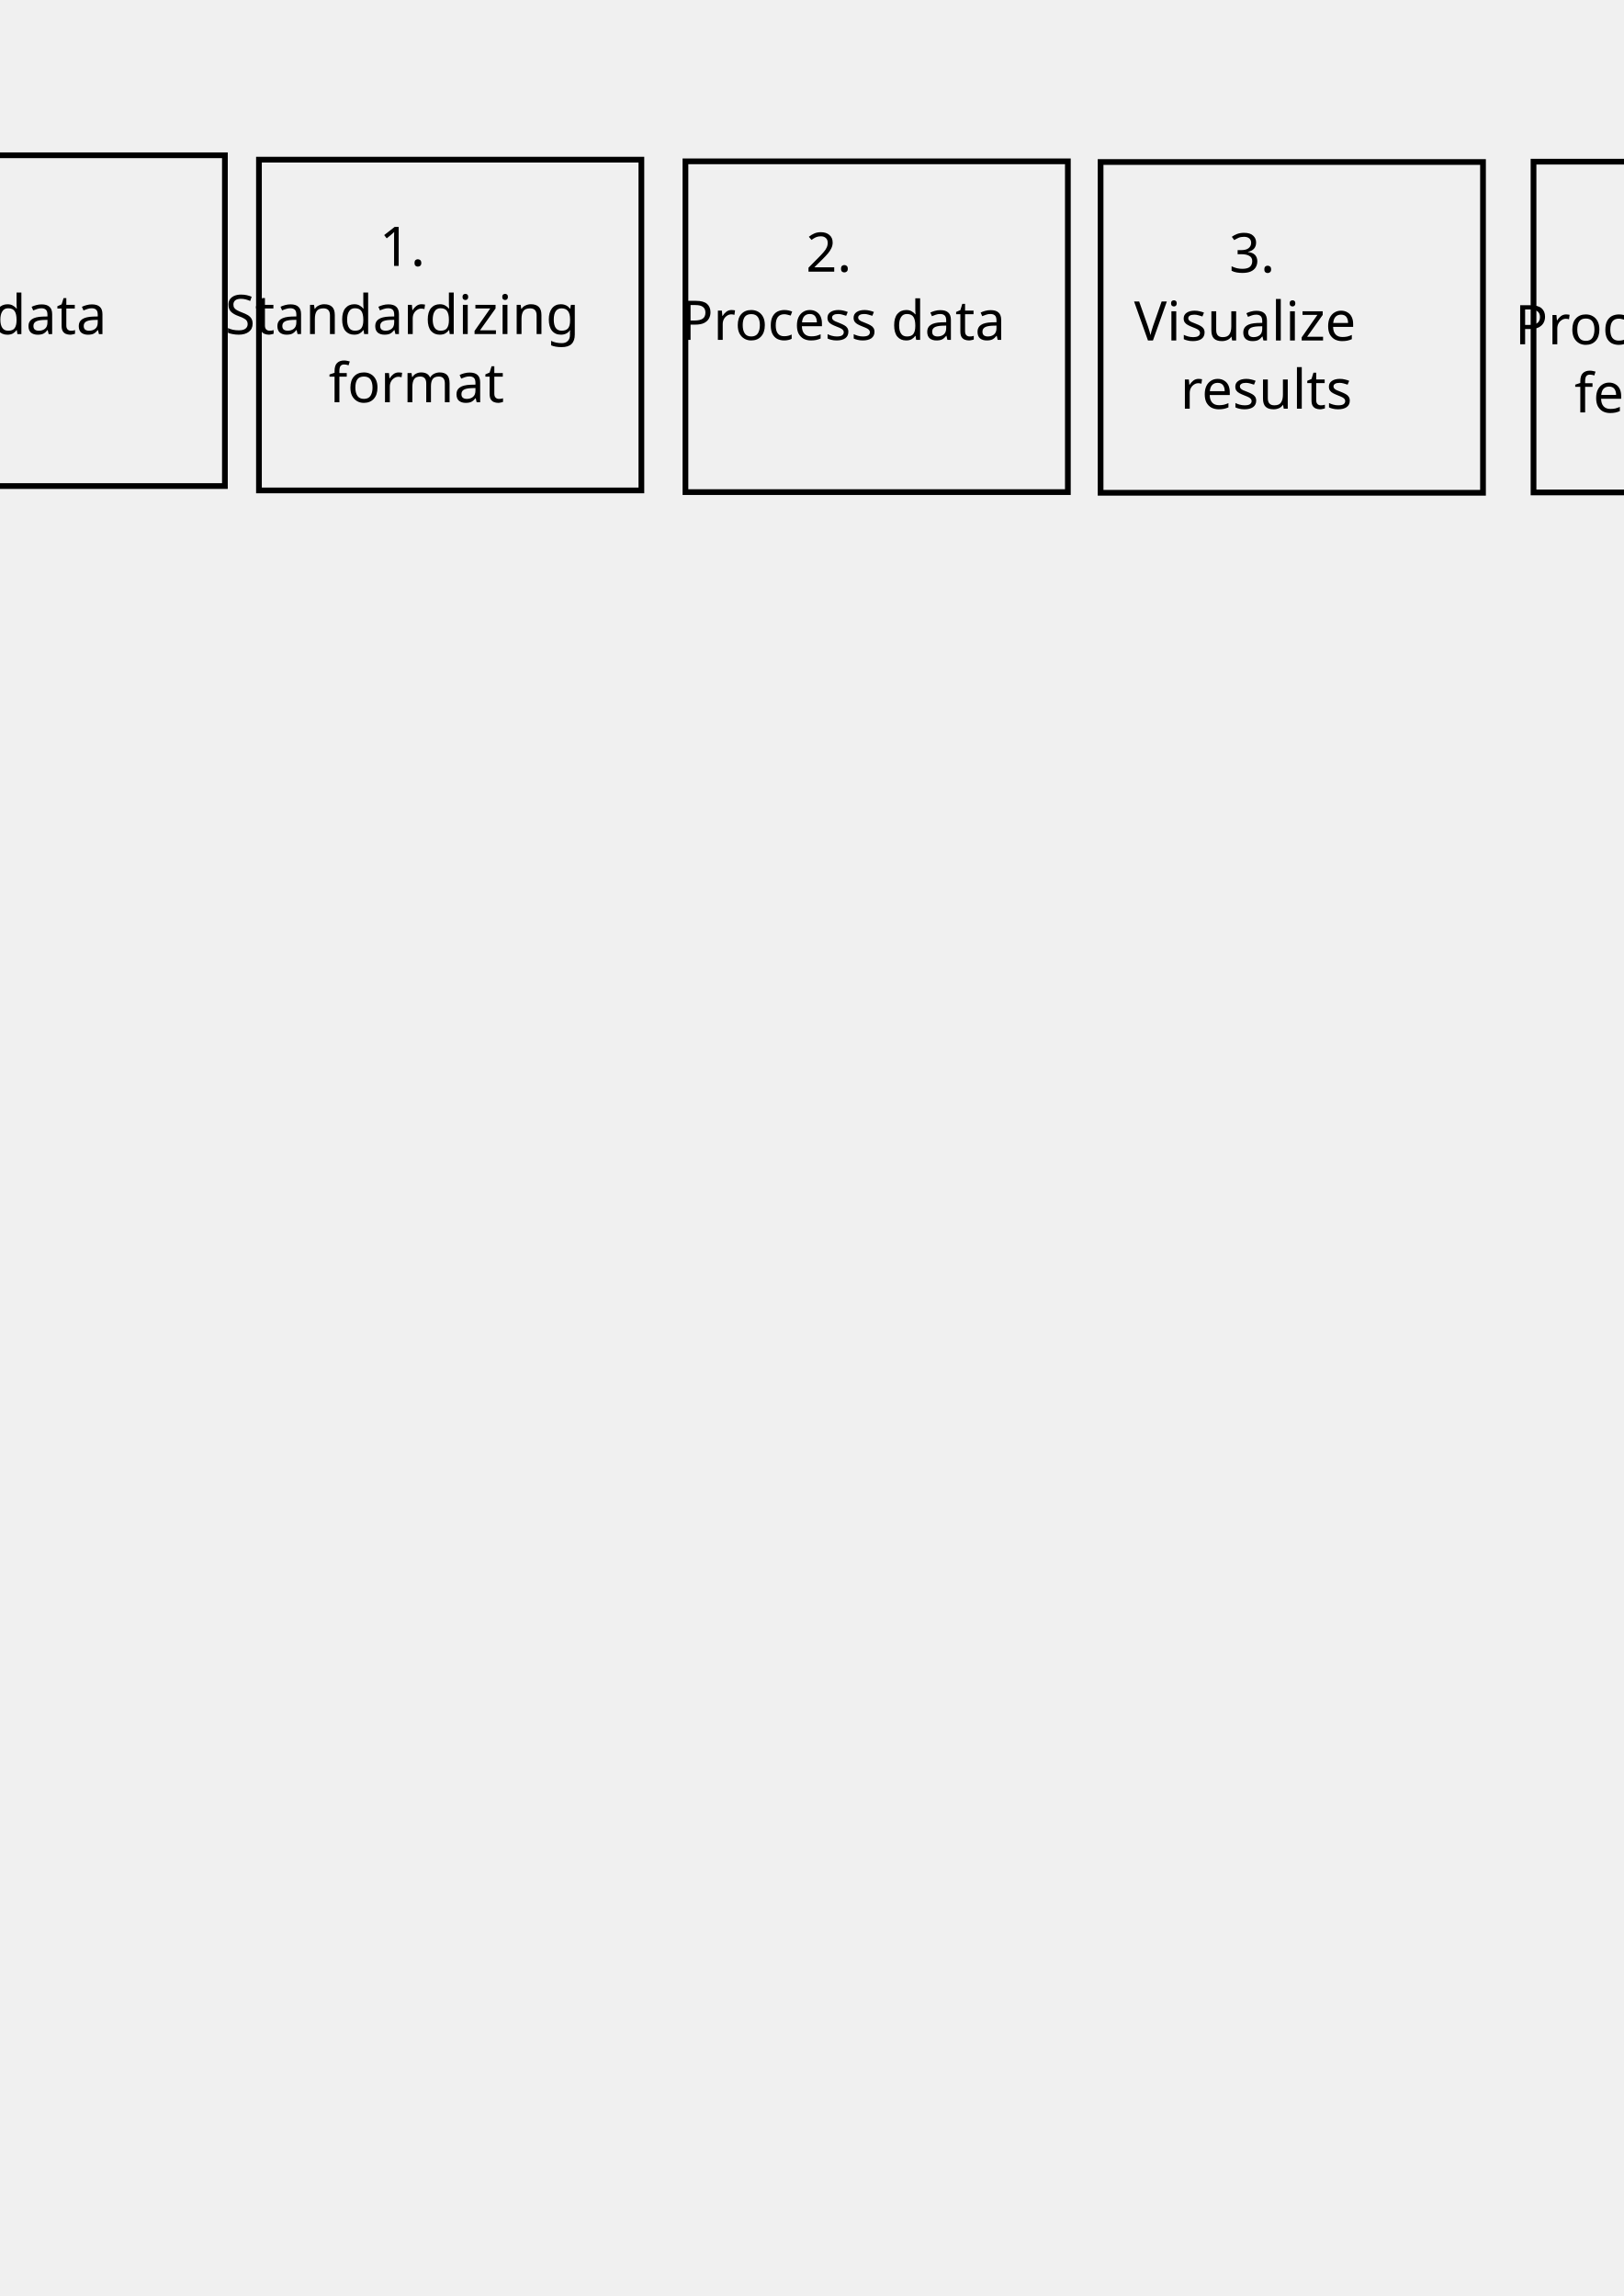
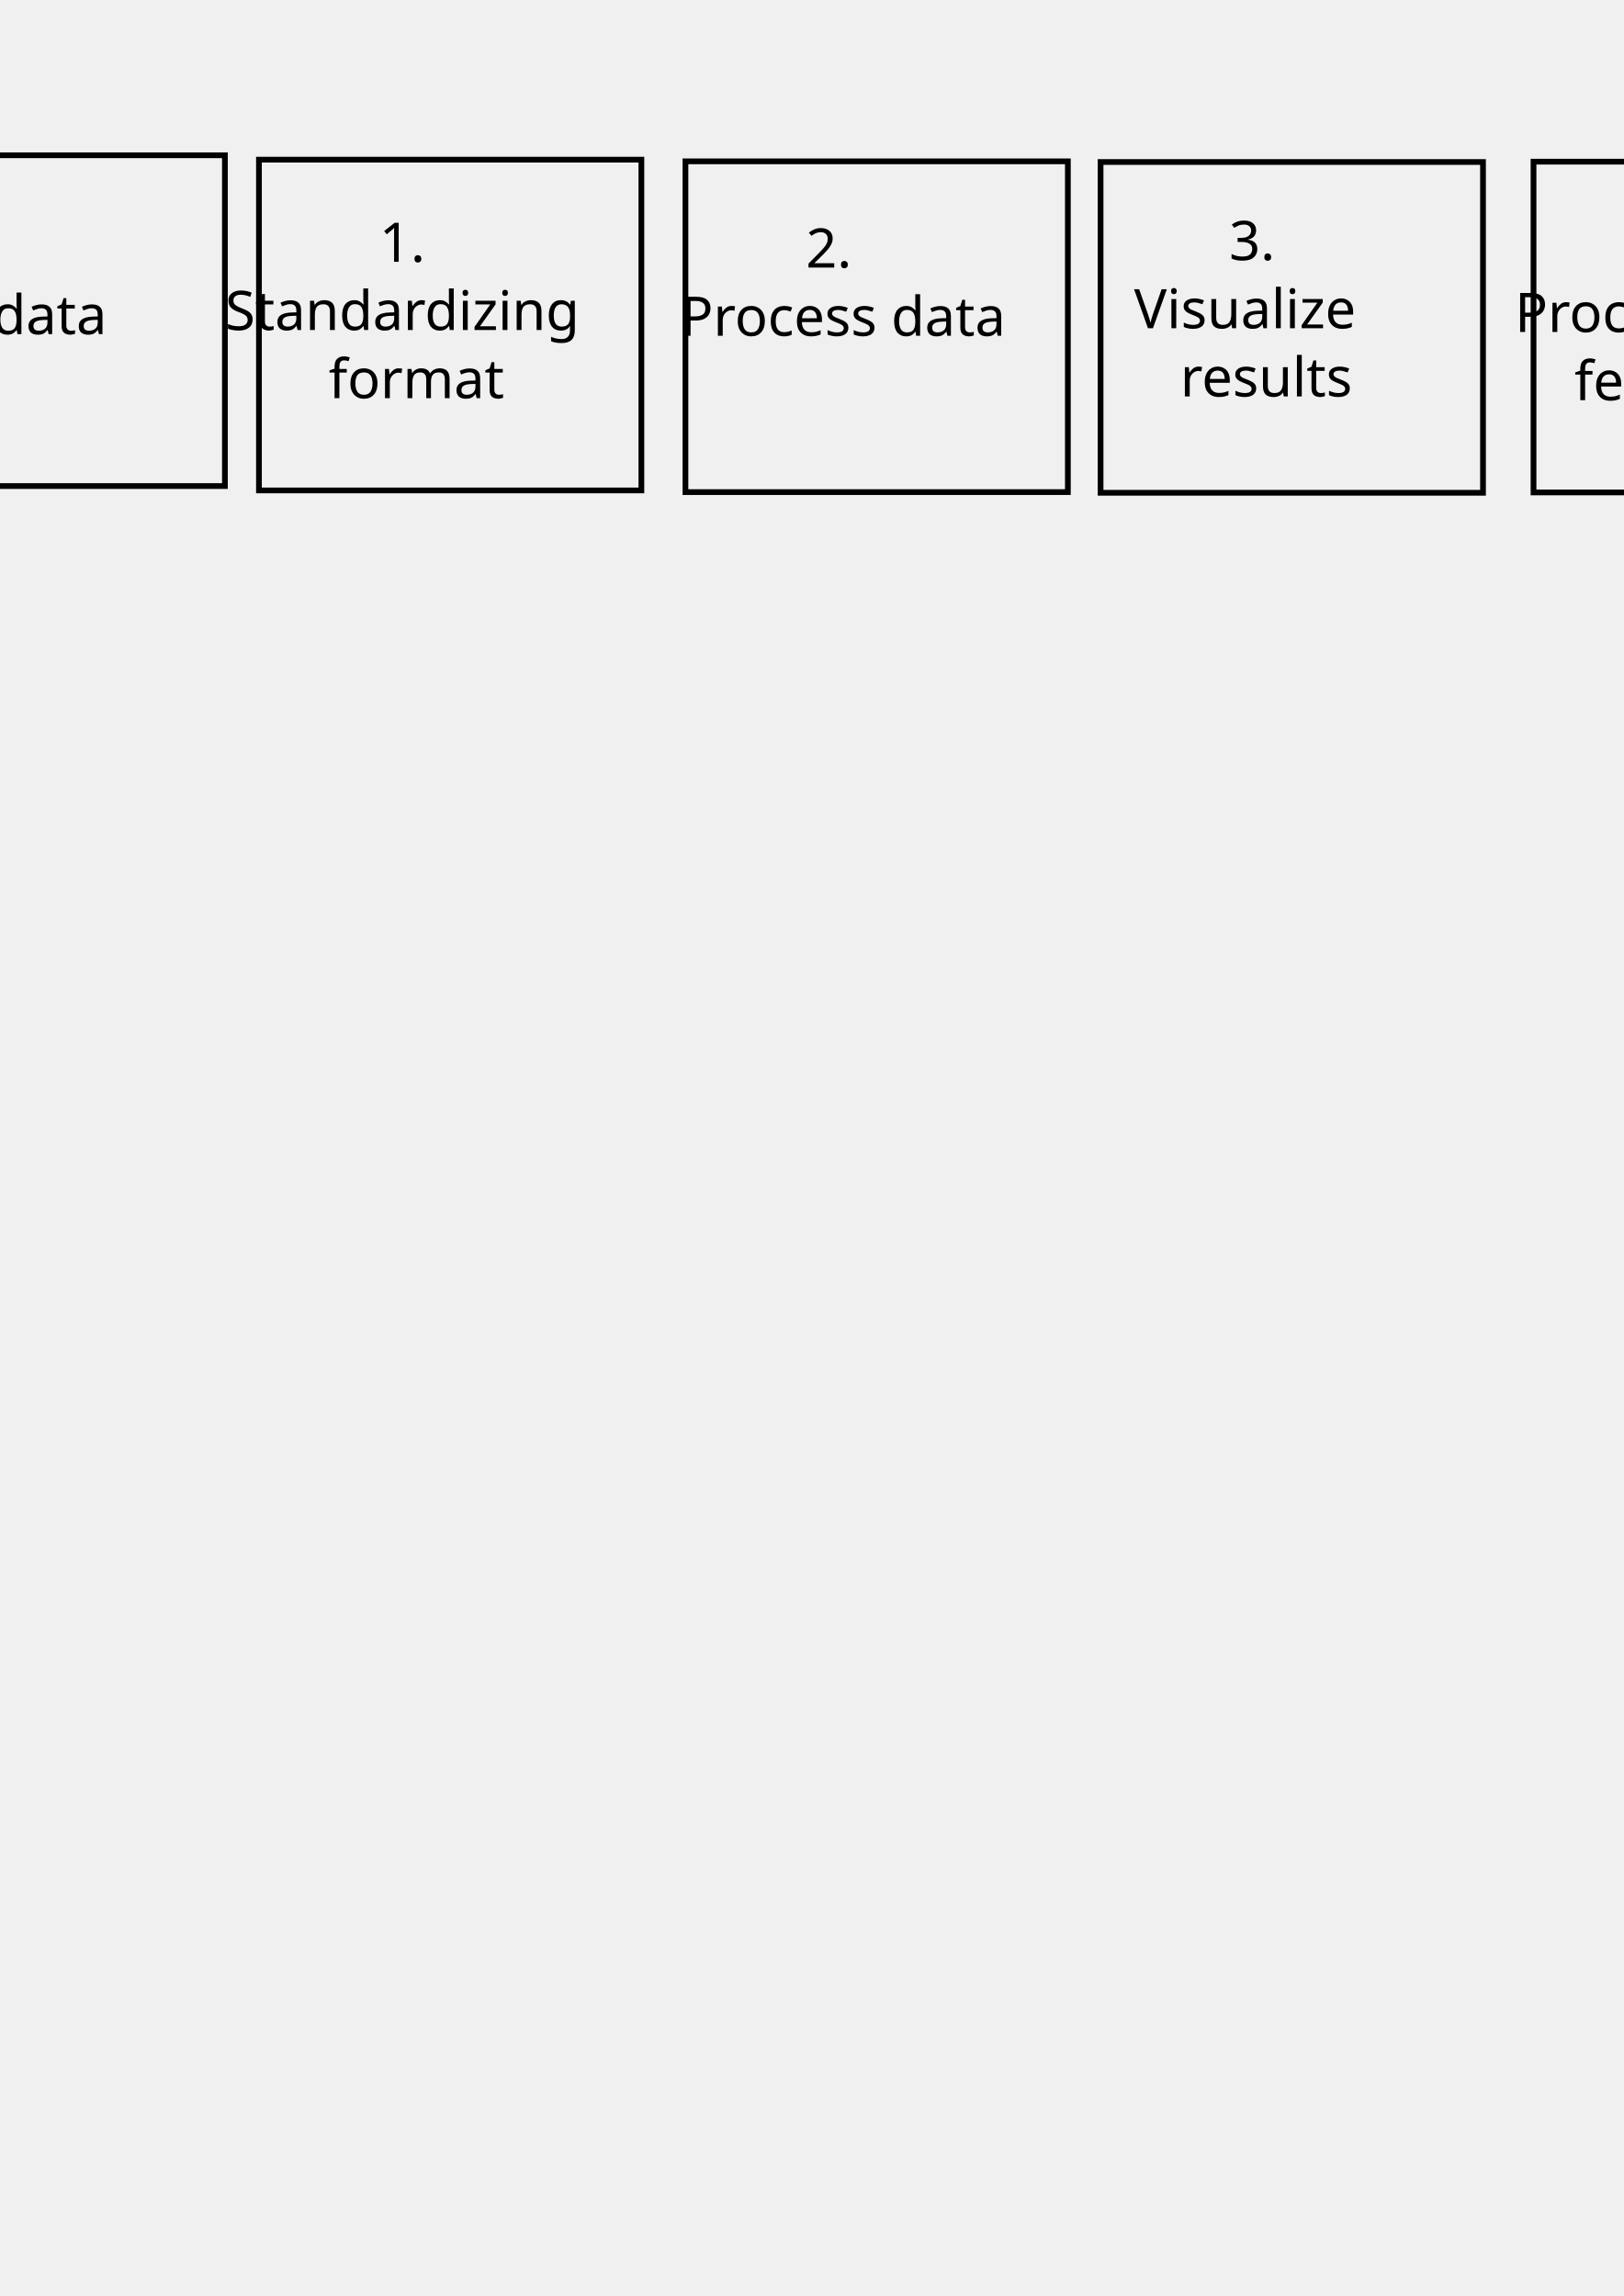
<svg xmlns="http://www.w3.org/2000/svg" width="210mm" height="297mm" viewBox="0 0 210 297" version="1.1" id="svg5">
  <defs id="defs2" />
  <g id="layer1">
    <rect style="font-variation-settings:normal;opacity:1;fill:#ffffff;fill-opacity:0;fill-rule:evenodd;stroke:#000000;stroke-width:0.741;stroke-linecap:butt;stroke-linejoin:miter;stroke-miterlimit:4;stroke-dasharray:none;stroke-dashoffset:0;stroke-opacity:1;stop-color:#000000;stop-opacity:1" id="rect7086" width="49.46" height="42.787" x="-20.372" y="20.086" />
    <text xml:space="preserve" style="font-size:7.056px;line-height:1.25;font-family:sans-serif;stroke-width:0.265" x="3.137" y="34.397" id="text11081">
      <tspan id="tspan11079" style="font-size:7.056px;text-align:center;text-anchor:middle;stroke-width:0.265" x="3.137" y="34.397">0.</tspan>
      <tspan style="font-size:7.056px;text-align:center;text-anchor:middle;stroke-width:0.265" x="3.137" y="43.217" id="tspan11083">Raw data</tspan>
    </text>
-     <text xml:space="preserve" style="font-size:7.056px;line-height:1.25;font-family:sans-serif;stroke-width:0.265" x="58.446" y="34.395" id="text11081-6">
-       <tspan id="tspan11079-7" style="font-size:7.056px;text-align:center;text-anchor:middle;stroke-width:0.265" x="58.446" y="34.395">1.</tspan>
-       <tspan style="font-size:7.056px;text-align:center;text-anchor:middle;stroke-width:0.265" x="58.446" y="43.215" id="tspan11083-5">Standardizing</tspan>
-       <tspan style="font-size:7.056px;text-align:center;text-anchor:middle;stroke-width:0.265" x="58.446" y="52.034" id="tspan22198">format</tspan>
+     <text xml:space="preserve" style="font-size:7.056px;line-height:1.25;font-family:sans-serif;stroke-width:0.265" x="58.446" y="33.866" id="text11081-6">
+       <tspan id="tspan11079-7" style="font-size:7.056px;text-align:center;text-anchor:middle;stroke-width:0.265" x="58.446" y="33.866">1.</tspan>
+       <tspan style="font-size:7.056px;text-align:center;text-anchor:middle;stroke-width:0.265" x="58.446" y="42.686" id="tspan11083-5">Standardizing</tspan>
+       <tspan style="font-size:7.056px;text-align:center;text-anchor:middle;stroke-width:0.265" x="58.446" y="51.505" id="tspan22198">format</tspan>
    </text>
    <rect style="font-variation-settings:normal;fill:#ffffff;fill-opacity:0;fill-rule:evenodd;stroke:#000000;stroke-width:0.741;stroke-linecap:butt;stroke-linejoin:miter;stroke-miterlimit:4;stroke-dasharray:none;stroke-dashoffset:0;stroke-opacity:1;stop-color:#000000" id="rect7086-3" width="49.46" height="42.787" x="33.492" y="20.652" />
-     <text xml:space="preserve" style="font-size:7.056px;line-height:1.25;font-family:sans-serif;stroke-width:0.265" x="113.606" y="35.143" id="text11081-6-5">
-       <tspan id="tspan11079-7-6" style="font-size:7.056px;text-align:center;text-anchor:middle;stroke-width:0.265" x="113.606" y="35.143">2.</tspan>
-       <tspan style="font-size:7.056px;text-align:center;text-anchor:middle;stroke-width:0.265" x="113.606" y="43.962" id="tspan11083-5-2">Process data</tspan>
+     <text xml:space="preserve" style="font-size:7.056px;line-height:1.25;font-family:sans-serif;stroke-width:0.265" x="113.606" y="34.614" id="text11081-6-5">
+       <tspan id="tspan11079-7-6" style="font-size:7.056px;text-align:center;text-anchor:middle;stroke-width:0.265" x="113.606" y="34.614">2.</tspan>
+       <tspan style="font-size:7.056px;text-align:center;text-anchor:middle;stroke-width:0.265" x="113.606" y="43.433" id="tspan11083-5-2">Process data</tspan>
    </text>
    <rect style="font-variation-settings:normal;fill:#ffffff;fill-opacity:0;fill-rule:evenodd;stroke:#000000;stroke-width:0.741;stroke-linecap:butt;stroke-linejoin:miter;stroke-miterlimit:4;stroke-dasharray:none;stroke-dashoffset:0;stroke-opacity:1;stop-color:#000000" id="rect7086-3-9" width="49.46" height="42.787" x="88.651" y="20.87" />
-     <text xml:space="preserve" style="font-size:7.056px;line-height:1.25;font-family:sans-serif;stroke-width:0.265" x="168.356" y="35.228" id="text11081-6-5-1">
-       <tspan id="tspan11079-7-6-2" style="font-size:7.056px;text-align:center;text-anchor:middle;stroke-width:0.265" x="168.356" y="35.228">3.</tspan>
-       <tspan style="font-size:7.056px;text-align:center;text-anchor:middle;stroke-width:0.265" x="168.356" y="44.048" id="tspan11083-5-2-7">Visualize </tspan>
-       <tspan style="font-size:7.056px;text-align:center;text-anchor:middle;stroke-width:0.265" x="168.356" y="52.867" id="tspan22129">results</tspan>
+     <text xml:space="preserve" style="font-size:7.056px;line-height:1.25;font-family:sans-serif;stroke-width:0.265" x="168.356" y="33.641" id="text11081-6-5-1">
+       <tspan id="tspan11079-7-6-2" style="font-size:7.056px;text-align:center;text-anchor:middle;stroke-width:0.265" x="168.356" y="33.641">3.</tspan>
+       <tspan style="font-size:7.056px;text-align:center;text-anchor:middle;stroke-width:0.265" x="168.356" y="42.46" id="tspan11083-5-2-7">Visualize </tspan>
+       <tspan style="font-size:7.056px;text-align:center;text-anchor:middle;stroke-width:0.265" x="168.356" y="51.28" id="tspan22129">results</tspan>
    </text>
    <rect style="font-variation-settings:normal;fill:#ffffff;fill-opacity:0;fill-rule:evenodd;stroke:#000000;stroke-width:0.741;stroke-linecap:butt;stroke-linejoin:miter;stroke-miterlimit:4;stroke-dasharray:none;stroke-dashoffset:0;stroke-opacity:1;stop-color:#000000" id="rect7086-3-9-0" width="49.46" height="42.787" x="142.343" y="20.956" />
-     <text xml:space="preserve" style="font-size:7.056px;line-height:1.25;font-family:sans-serif;stroke-width:0.265" x="223.293" y="35.714" id="text11081-6-5-1-9">
-       <tspan id="tspan11079-7-6-2-3" style="font-size:7.056px;text-align:center;text-anchor:middle;stroke-width:0.265" x="223.293" y="35.714">4.</tspan>
-       <tspan style="font-size:7.056px;text-align:center;text-anchor:middle;stroke-width:0.265" x="223.293" y="44.533" id="tspan11083-5-2-7-6">Process user</tspan>
-       <tspan style="font-size:7.056px;text-align:center;text-anchor:middle;stroke-width:0.265" x="223.293" y="53.353" id="tspan34938">feedback</tspan>
+     <text xml:space="preserve" style="font-size:7.056px;line-height:1.25;font-family:sans-serif;stroke-width:0.265" x="223.293" y="34.126" id="text11081-6-5-1-9">
+       <tspan id="tspan11079-7-6-2-3" style="font-size:7.056px;text-align:center;text-anchor:middle;stroke-width:0.265" x="223.293" y="34.126">4.</tspan>
+       <tspan style="font-size:7.056px;text-align:center;text-anchor:middle;stroke-width:0.265" x="223.293" y="42.946" id="tspan11083-5-2-7-6">Process user</tspan>
+       <tspan style="font-size:7.056px;text-align:center;text-anchor:middle;stroke-width:0.265" x="223.293" y="51.765" id="tspan34938">feedback</tspan>
    </text>
    <rect style="font-variation-settings:normal;fill:#ffffff;fill-opacity:0;fill-rule:evenodd;stroke:#000000;stroke-width:0.741;stroke-linecap:butt;stroke-linejoin:miter;stroke-miterlimit:4;stroke-dasharray:none;stroke-dashoffset:0;stroke-opacity:1;stop-color:#000000" id="rect7086-3-9-0-0" width="49.46" height="42.787" x="198.337" y="20.912" />
  </g>
</svg>
